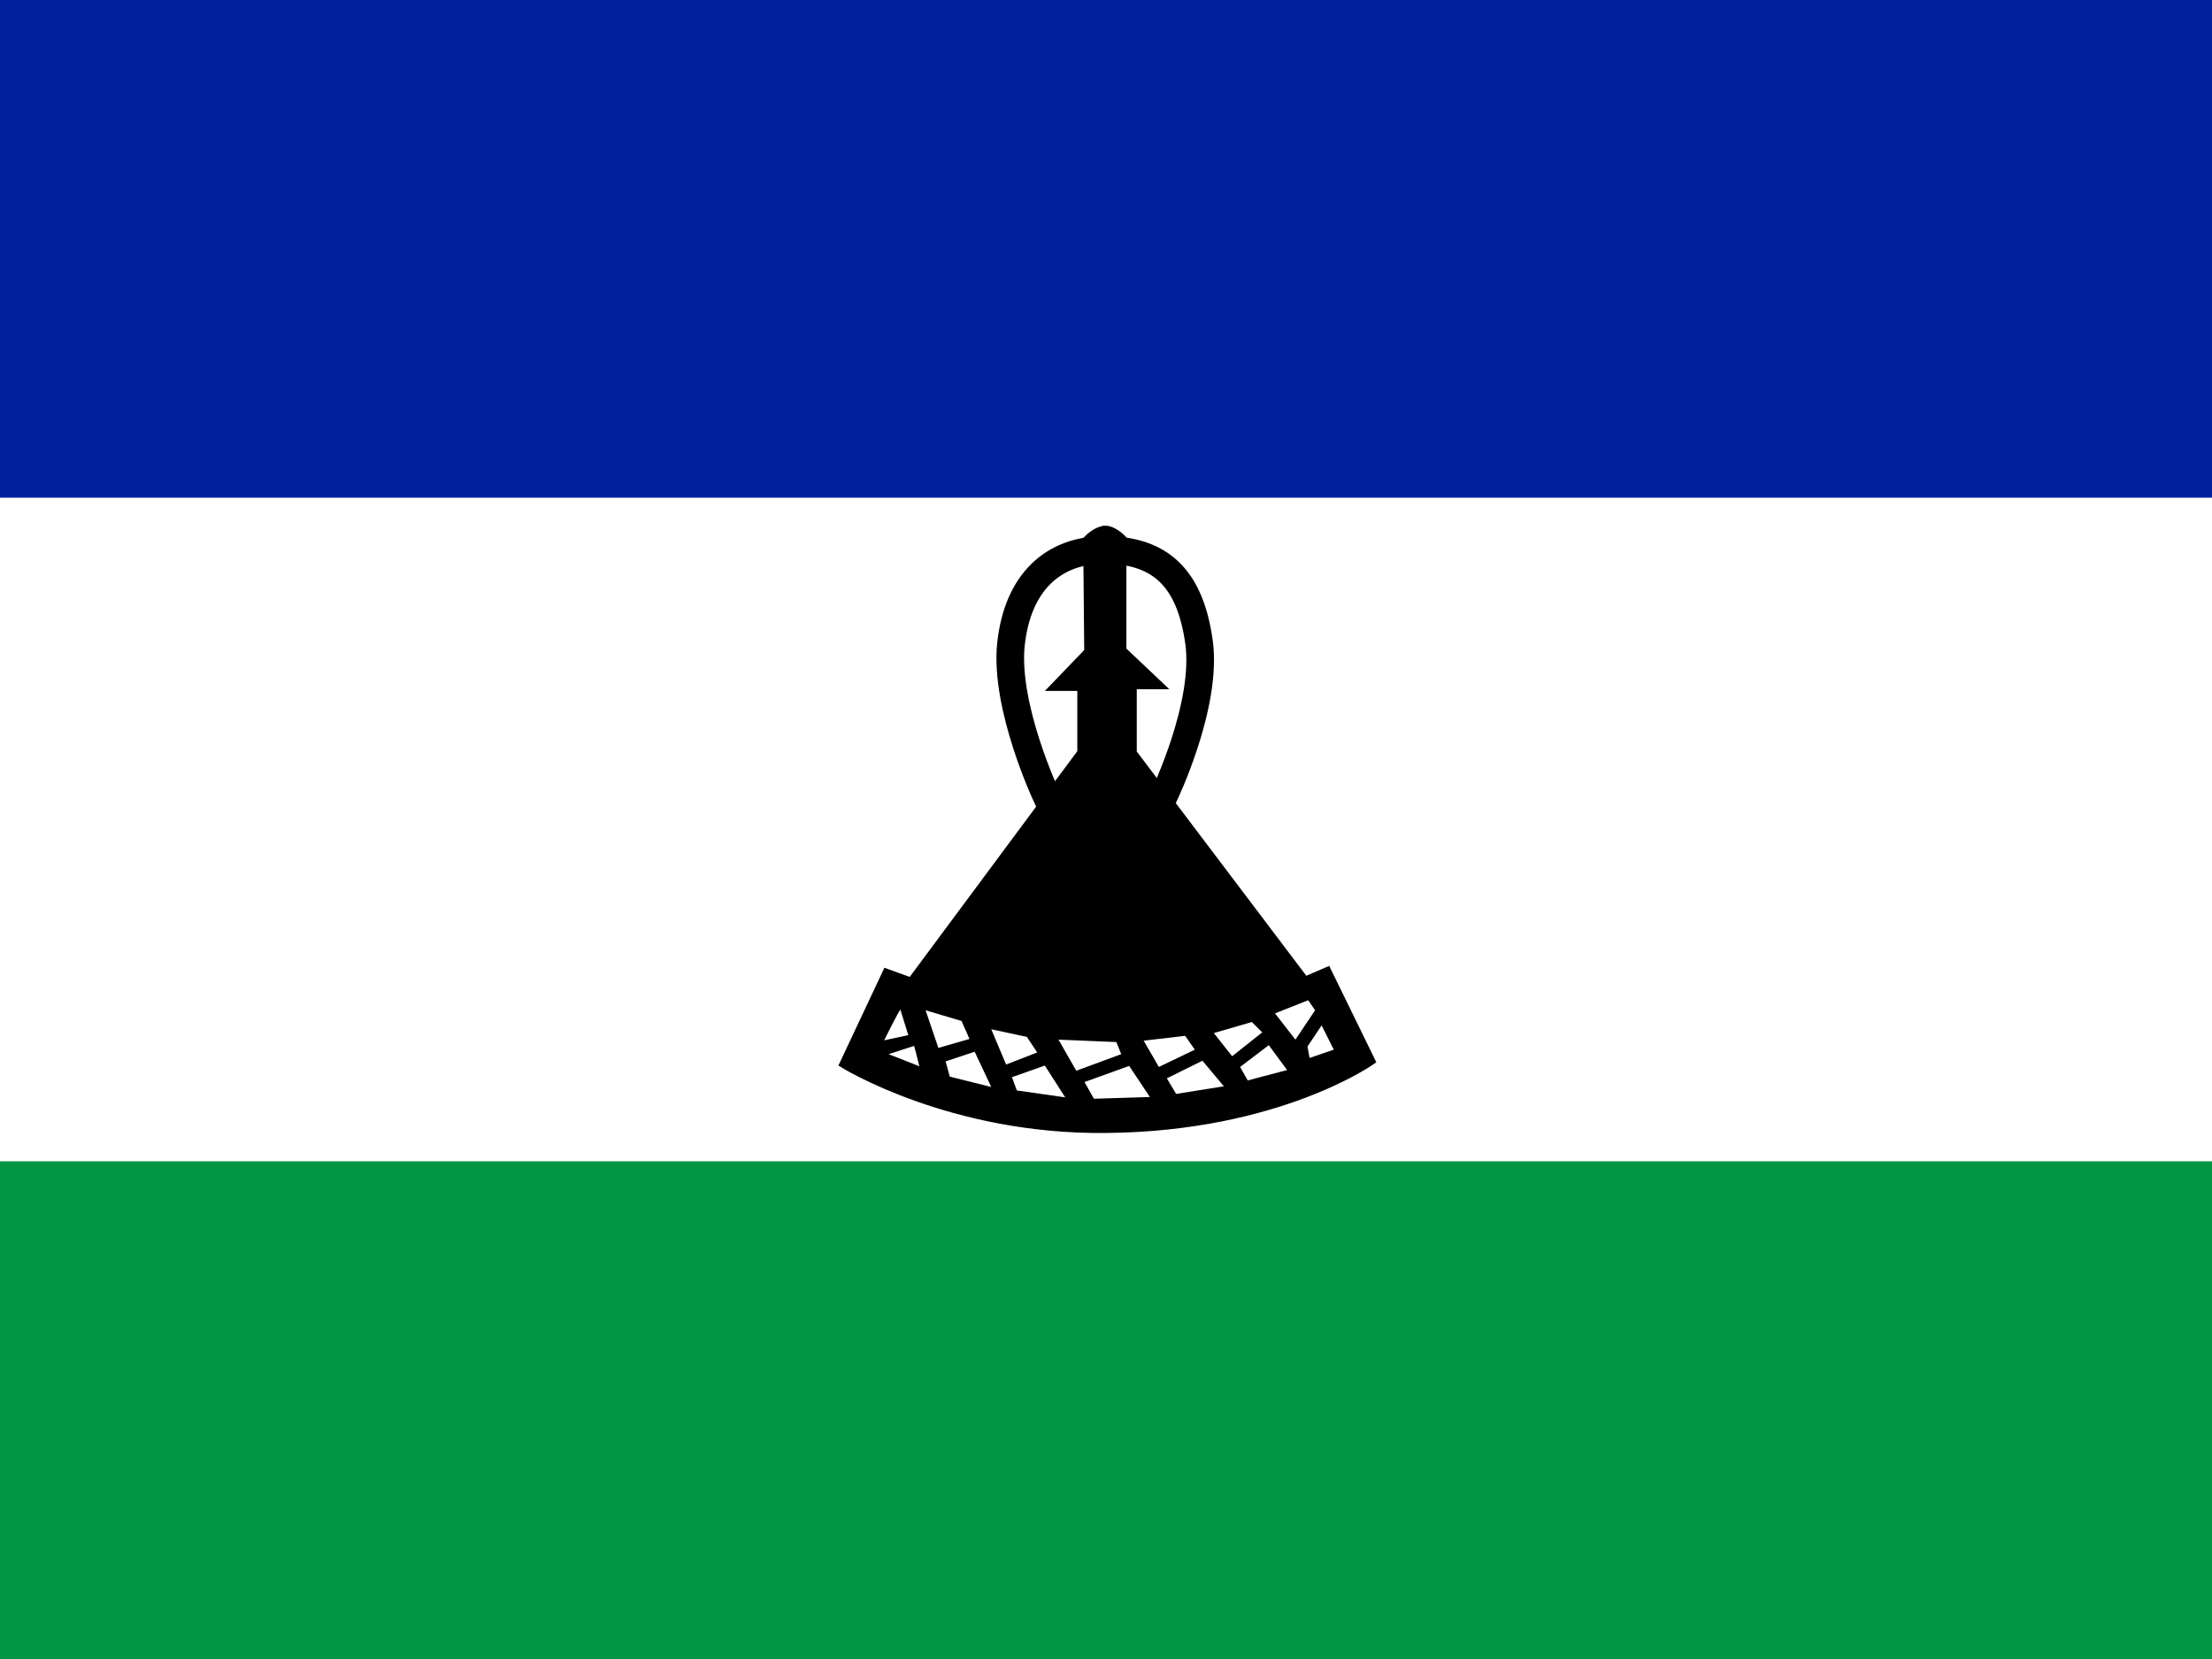
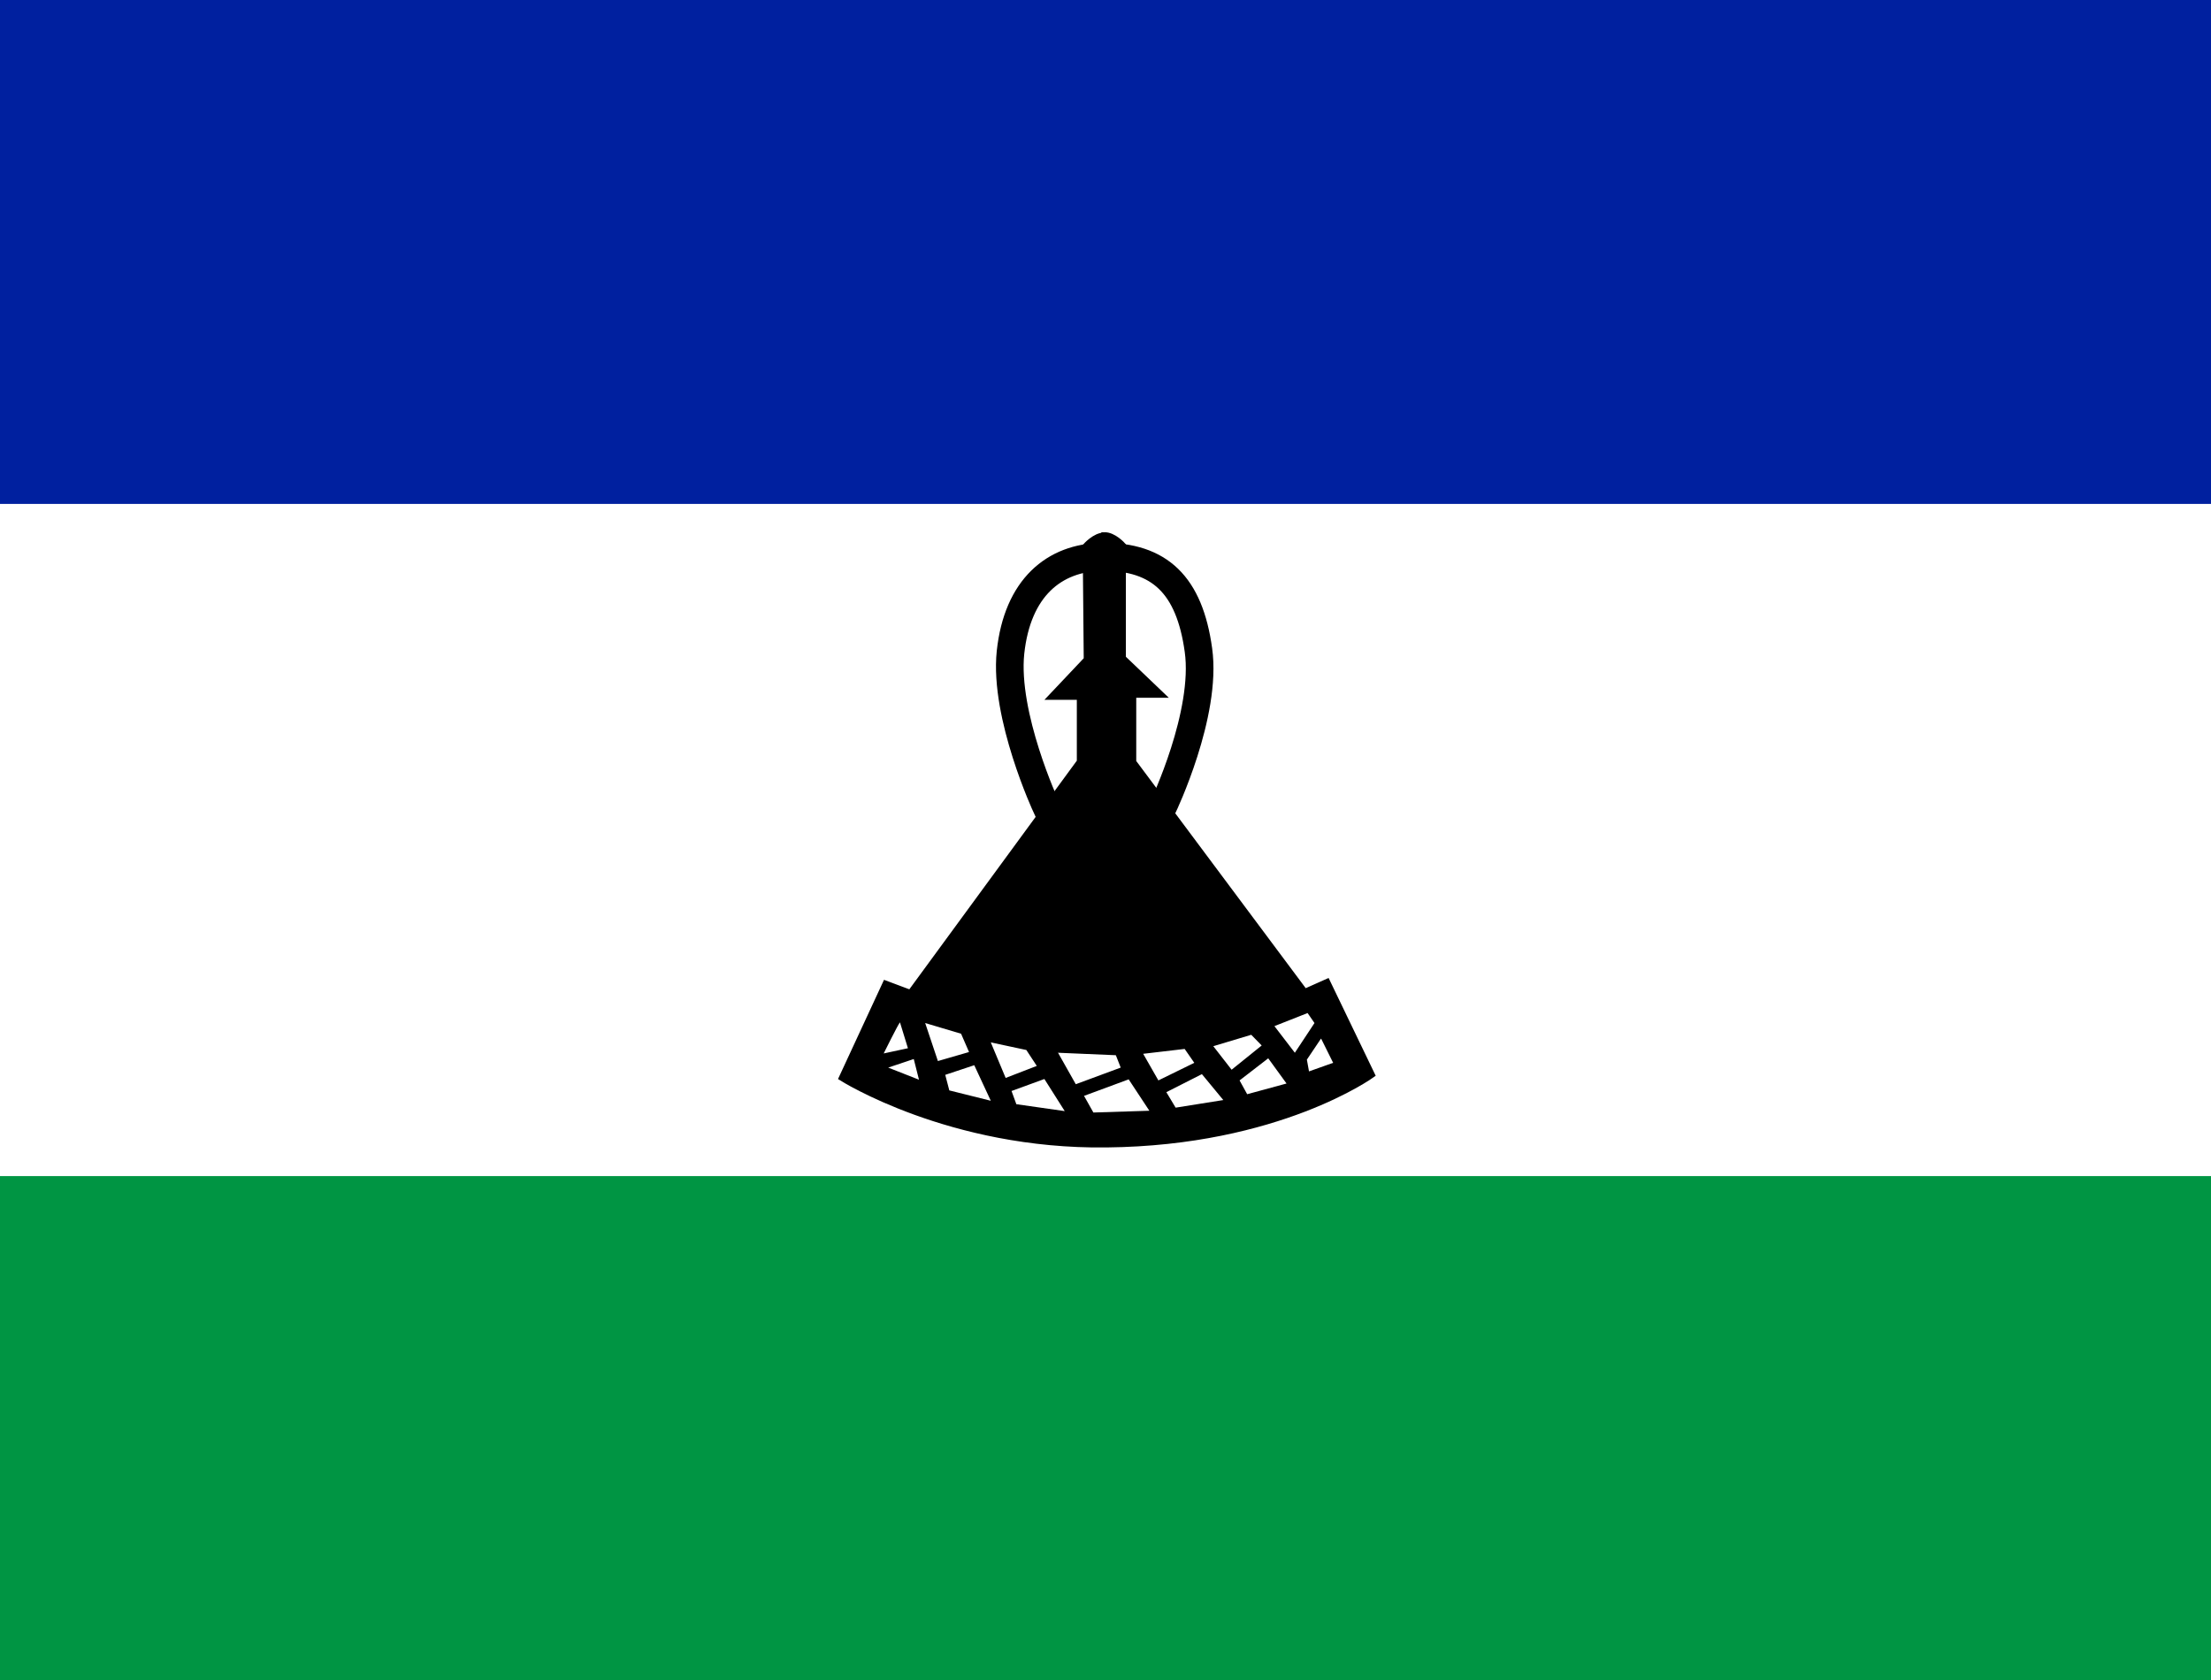
- <svg xmlns="http://www.w3.org/2000/svg" id="flag-icons-ls" viewBox="0 0 640 480">
-   <path fill="#fff" d="M0 0h640v480H0z" />
-   <path fill="#009543" d="M0 336h640v144H0z" />
-   <path fill="#00209f" d="M0 0h640v144H0z" />
-   <path stroke="#000" stroke-width="1.6" d="M319.6 153c-2.7 0-5.4 3-5.4 3l.3 32.4-10.3 10.7h8.3v18.5l-49 66-7.2-2.6-12.7 27s31.3 19.6 76.7 19c49.8-.5 76.9-19.9 76.9-19.9l-13-26.6-6.5 2.8-49.6-65.6v-19.1h8.2L325.1 188v-32.2s-2.7-3-5.5-2.9z" />
-   <path fill="none" stroke="#000" stroke-width="8" d="M336.7 230.4h-33.9s-12.2-25.9-10.3-44c2-18.4 12.6-27.1 26.6-27.3 16.6-.1 25.2 8.1 27.8 26.6 2.6 18.3-10.2 44.7-10.2 44.7z" />
-   <path fill="#fff" d="M260.5 292.1c-.6.7-4.7 8.9-4.7 8.9l7-1.5zm4 10.5-7.4 2.4 8.9 3.5zm3.3-10.3 3.7 10.9 9-2.6-2.3-5.2zm5.8 14.8 1.2 4.4 12 3-4.8-10.2zm13.2-9.3 4.3 10.2 9-3.5-3-4.5zm6 13.9 1.4 3.8 14 2-5.9-9.2-9.6 3.4zm13.4-11 5.2 9.1 13-4.8-1.4-3.5-16.8-.7zm7.6 12.4 2.7 4.8 16.2-.5-6-9-13 4.7zm17.1-12 4.4 7.6 10.4-5-2.8-4zm17 5.8-10.3 5.1 2.7 4.5 13.8-2.2zm3.3-8 5.3 6.7 8.7-6.9-3-3zm15.9 3.5-8.3 6.3 2.2 3.9 11.4-3zm11.4-13 2 2.9-5.7 8.5-5.9-7.6zm3.9 7.3 3.5 7-7 2.4-.6-3.3 4-6z" />
+ <svg xmlns="http://www.w3.org/2000/svg" width="25px" height="px" viewBox="0 0 25 19" version="1.1">
+   <g id="surface1">
+     <rect x="0" y="0" width="25" height="19" style="fill:rgb(100%,100%,100%);fill-opacity:1;stroke:none;" />
+     <path style=" stroke:none;fill-rule:nonzero;fill:rgb(0%,58.431%,26.275%);fill-opacity:1;" d="M 0 13.301 L 25 13.301 L 25 19 L 0 19 Z M 0 13.301 " />
+     <path style=" stroke:none;fill-rule:nonzero;fill:rgb(0%,12.549%,62.353%);fill-opacity:1;" d="M 0 0 L 25 0 L 25 5.699 L 0 5.699 Z M 0 0 " />
+     <path style="fill-rule:nonzero;fill:rgb(0%,0%,0%);fill-opacity:1;stroke-width:1.6;stroke-linecap:butt;stroke-linejoin:miter;stroke:rgb(0%,0%,0%);stroke-opacity:1;stroke-miterlimit:4;" d="M 319.6 152.961 C 316.9 152.961 314.2 156.02 314.2 156.02 L 314.5 188.388 L 304.2 199.145 L 312.5 199.145 L 312.5 217.599 L 263.5 283.618 L 256.3 280.954 L 243.6 307.993 C 243.6 307.993 274.9 327.632 320.3 327.039 C 370.1 326.546 397.2 307.105 397.2 307.105 L 384.2 280.461 L 377.7 283.322 L 328.1 217.697 L 328.1 198.553 L 336.3 198.553 L 325.1 187.993 L 325.1 155.822 C 325.1 155.822 322.4 152.763 319.6 152.862 Z M 319.6 152.961 " transform="matrix(0.0390625,0,0,0.0395833,0,0)" />
+     <path style="fill:none;stroke-width:8;stroke-linecap:butt;stroke-linejoin:miter;stroke:rgb(0%,0%,0%);stroke-opacity:1;stroke-miterlimit:4;" d="M 336.7 230.428 L 302.8 230.428 C 302.8 230.428 290.6 204.474 292.5 186.414 C 294.5 167.961 305.1 159.276 319.1 159.079 C 335.7 158.98 344.3 167.171 346.9 185.724 C 349.5 203.98 336.7 230.428 336.7 230.428 Z M 336.7 230.428 " transform="matrix(0.0390625,0,0,0.0395833,0,0)" />
+     <path style=" stroke:none;fill-rule:nonzero;fill:rgb(100%,100%,100%);fill-opacity:1;" d="M 10.176 11.562 C 10.152 11.59 9.992 11.914 9.992 11.914 L 10.266 11.855 Z M 10.332 11.977 L 10.043 12.074 L 10.391 12.211 Z M 10.461 11.57 L 10.605 12 L 10.957 11.898 L 10.867 11.691 Z M 10.688 12.156 L 10.734 12.332 L 11.203 12.449 L 11.016 12.047 Z M 11.203 11.789 L 11.371 12.191 L 11.723 12.055 L 11.605 11.875 Z M 11.438 12.34 L 11.492 12.488 L 12.039 12.566 L 11.809 12.203 L 11.434 12.34 Z M 11.961 11.902 L 12.164 12.262 L 12.672 12.074 L 12.617 11.934 L 11.961 11.906 Z M 12.258 12.395 L 12.363 12.582 L 12.996 12.562 L 12.762 12.207 L 12.254 12.395 Z M 12.926 11.918 L 13.098 12.219 L 13.504 12.02 L 13.395 11.863 Z M 13.59 12.148 L 13.188 12.352 L 13.293 12.527 L 13.832 12.441 Z M 13.719 11.832 L 13.926 12.098 L 14.266 11.824 L 14.148 11.703 Z M 14.34 11.969 L 14.016 12.219 L 14.102 12.375 L 14.547 12.254 Z M 14.785 11.457 L 14.863 11.57 L 14.641 11.906 L 14.41 11.605 Z M 14.938 11.746 L 15.074 12.02 L 14.801 12.117 L 14.777 11.984 L 14.934 11.75 Z M 14.938 11.746 " />
+   </g>
</svg>
